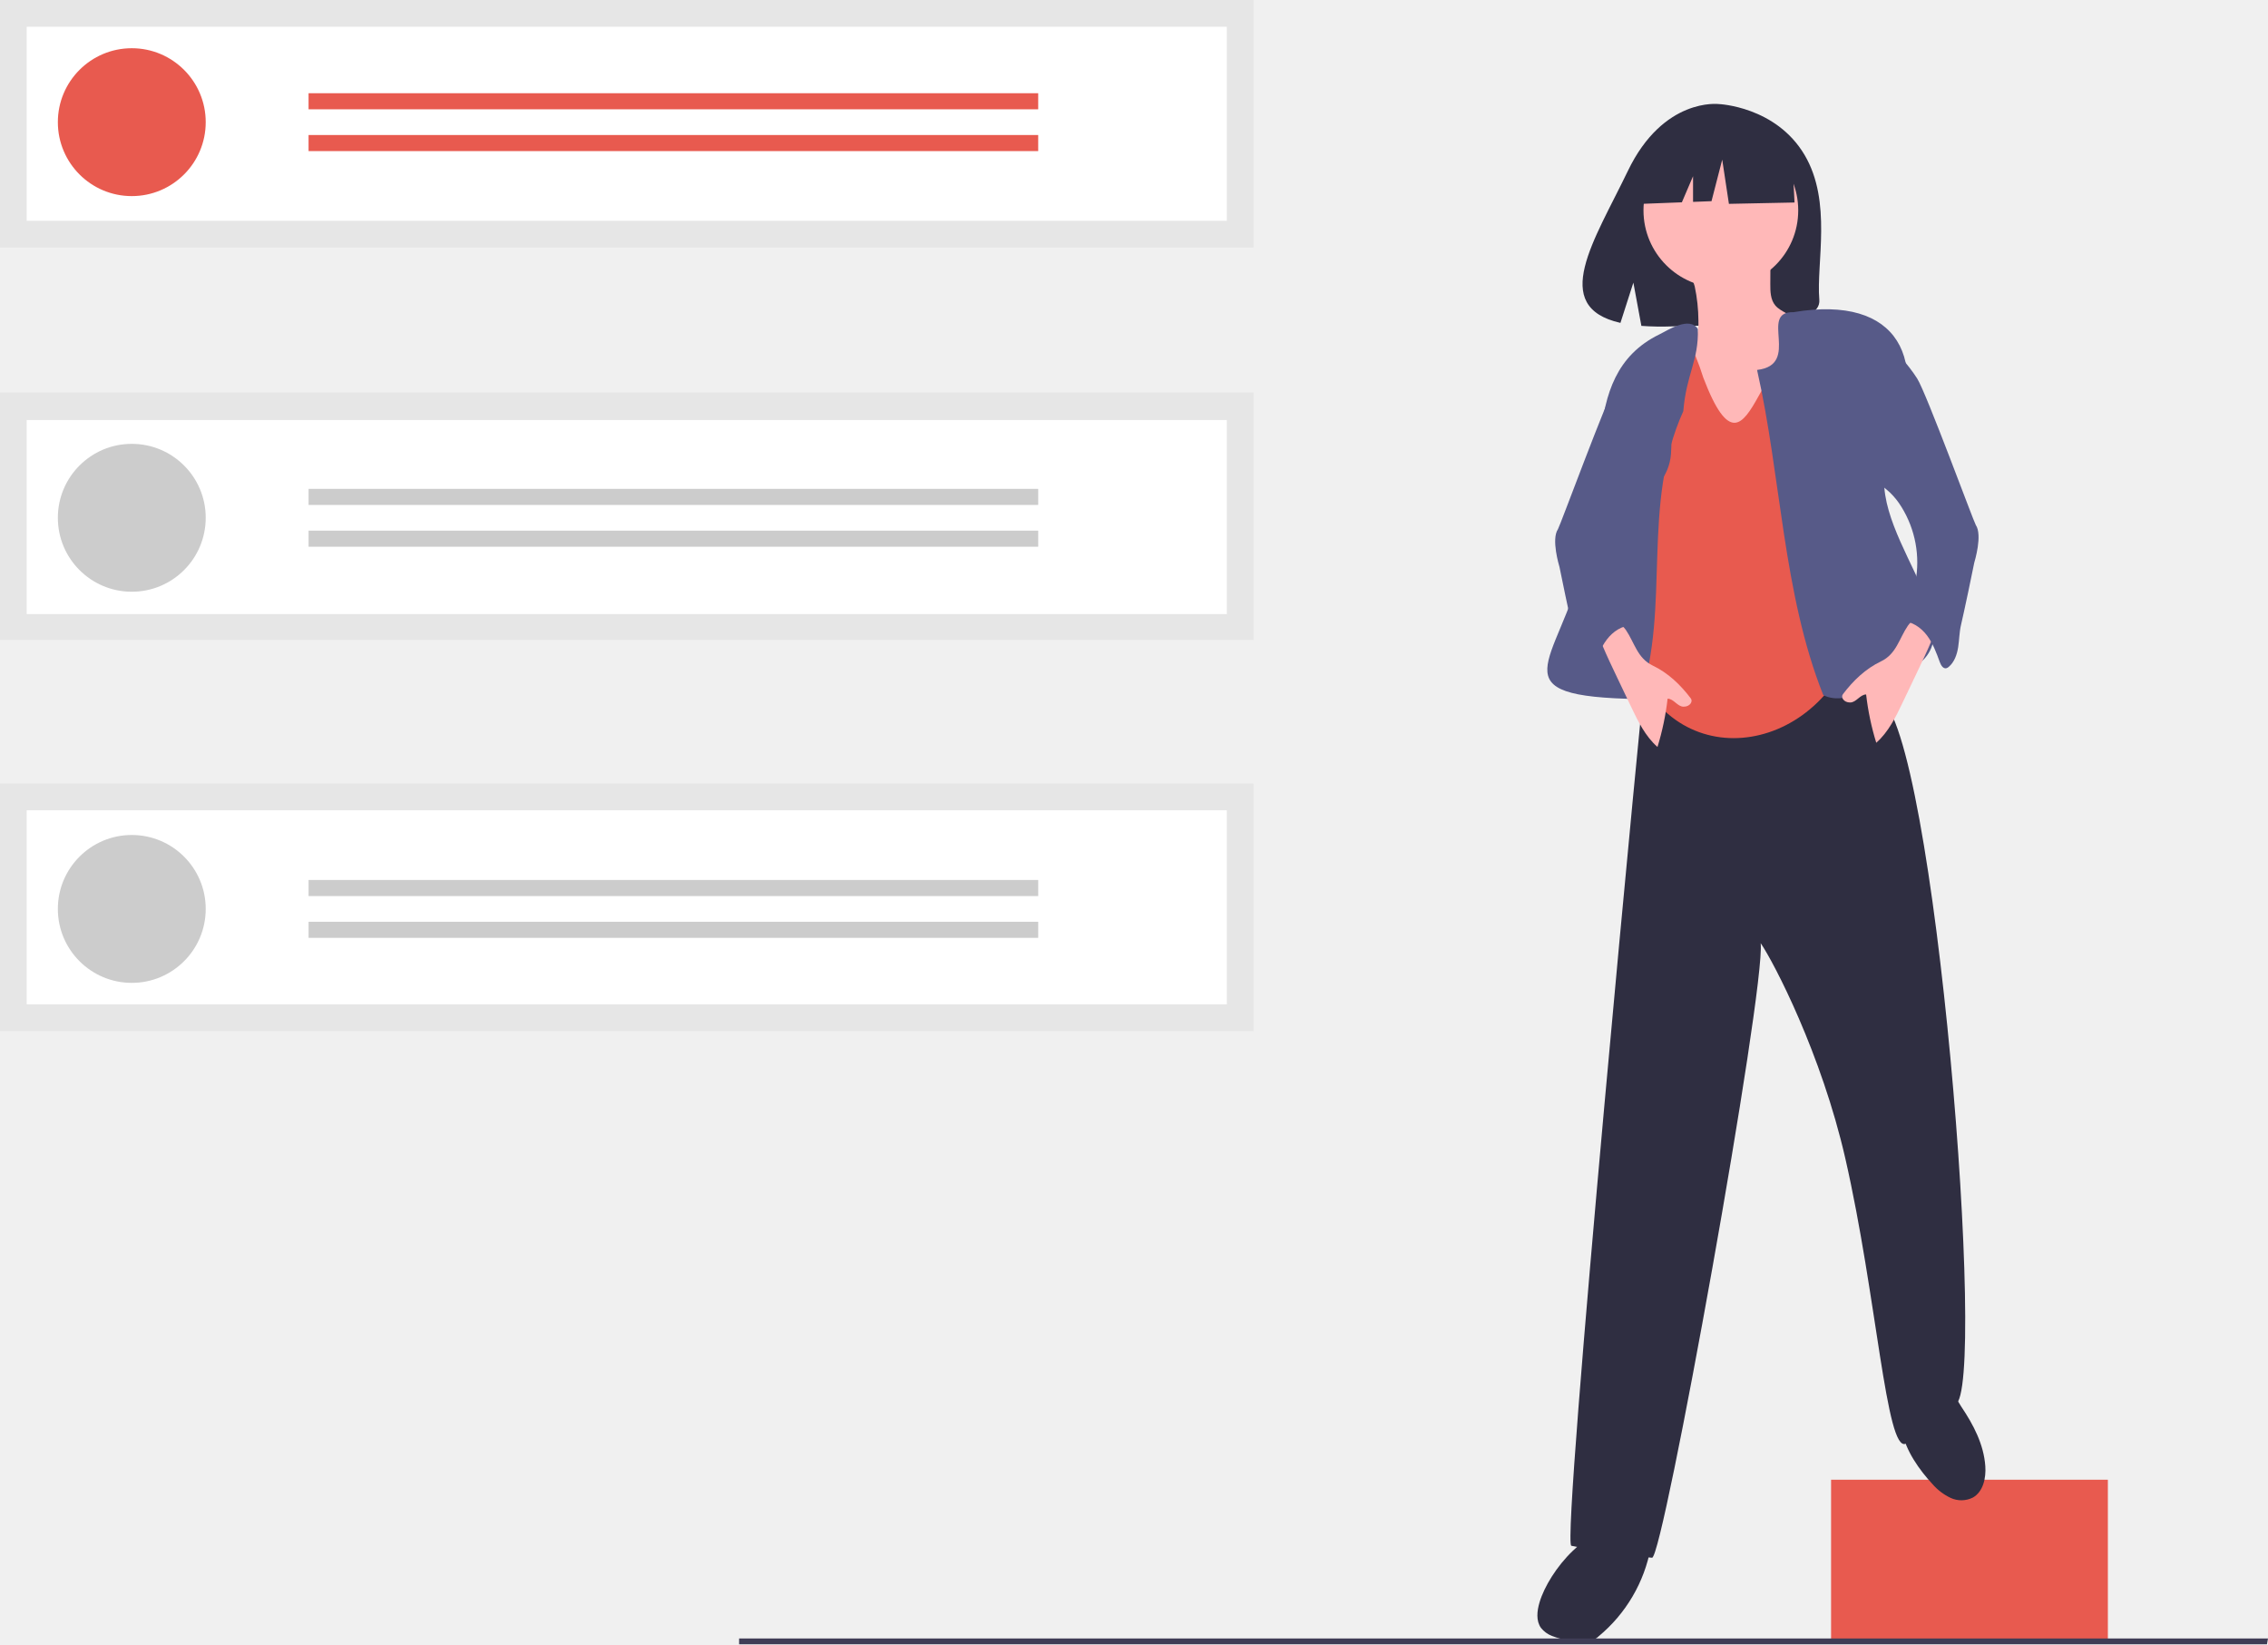
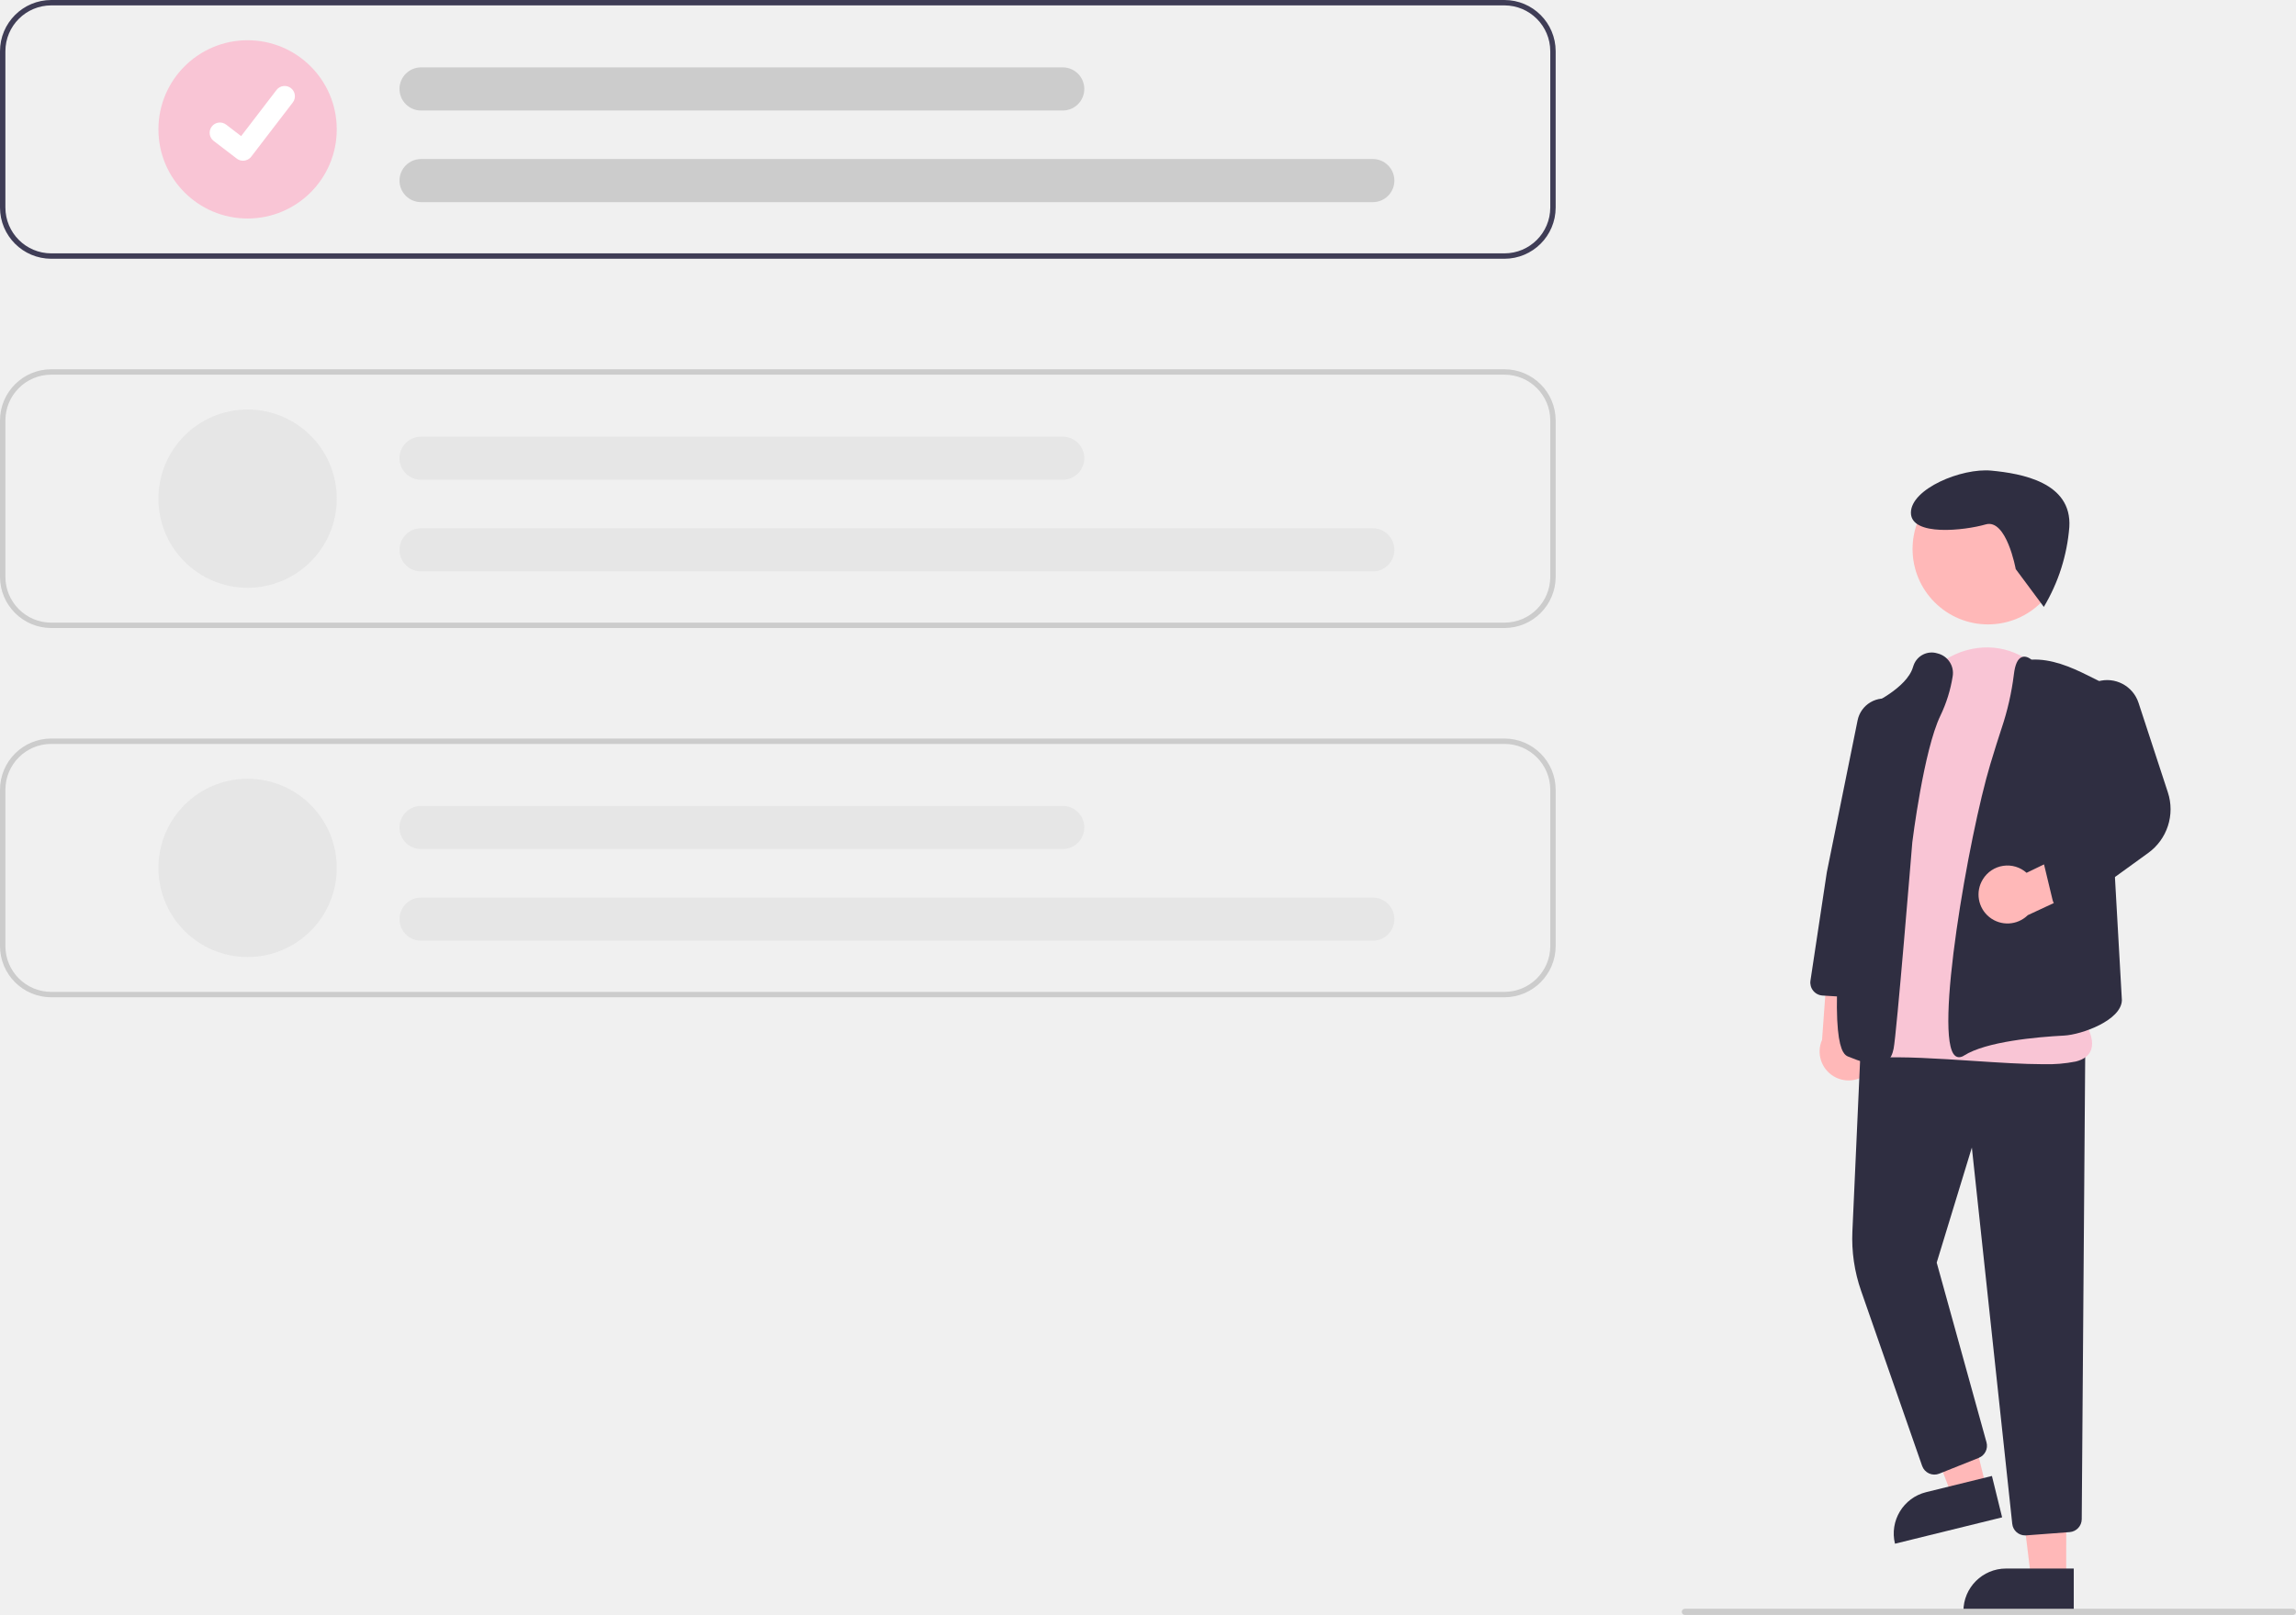
- <svg xmlns="http://www.w3.org/2000/svg" id="add4e892-dc7d-463c-9a79-cd157cb9a3cb" data-name="Layer 1" width="852.182" height="617.73" viewBox="0 0 852.182 617.73">
-   <rect x="688.013" y="555.912" width="104" height="60" fill="#e85a4f" />
-   <path d="M752.362,743.166c-.933,3.175-1.366,6.878.572,9.561a9.656,9.656,0,0,0,4.086,2.993,29.112,29.112,0,0,0,12.985,1.905,6.132,6.132,0,0,0,4.593-1.764,56.586,56.586,0,0,0,19.575-33.393,3.166,3.166,0,0,0-.104-2.049,3.247,3.247,0,0,0-1.364-1.156,30.653,30.653,0,0,0-7.311-3.338C771.317,712.29,755.85,731.297,752.362,743.166Z" transform="translate(-173.909 -141.1352)" fill="#2f2e41" />
-   <path d="M900.004,698.668a20.732,20.732,0,0,0,6.844,5.212,9.608,9.608,0,0,0,8.364-.142c3.873-2.205,4.97-7.328,4.661-11.774-.572-8.223-4.5-15.633-9.014-22.351-1.428-2.125-4.59-8.451-7.365-8.529-1.318-.037-6.248,4.742-7.587,5.652-4.894,3.323-8.283,5.701-7.265,12.08C889.778,685.93,895.216,693.545,900.004,698.668Z" transform="translate(-173.909 -141.1352)" fill="#2f2e41" />
-   <path d="M857.099,358.558c-20.833-1.615-40.732-1.017-61.602-2.088-1.753-.09-.908,19.986-2.725,30.888-.934,5.603-32.348,333.837-28.449,334.502a259.062,259.062,0,0,0,30.331,4.492c4.134.364,42.663-213.506,40.817-230.887,5.045,7.399,22.812,41.559,31.796,80.854,11.854,51.846,15.343,110.489,22.712,107.199a44.138,44.138,0,0,1,18.611-14.72c12.178-4.53-7.558-253.924-28.41-265.389-.257-7.299-.524-14.778-3.275-21.544C873.023,372.322,865.368,364.702,857.099,358.558Z" transform="translate(-173.909 -141.1352)" fill="#2f2e41" />
-   <polygon points="851.787 617.73 277.706 617.73 277.706 615.548 852.182 615.548 851.787 617.73" fill="#3f3d56" />
-   <rect y="294.368" width="471.013" height="92.995" fill="#e6e6e6" />
-   <rect y="147.426" width="471.013" height="92.995" fill="#e6e6e6" />
-   <rect width="471.013" height="92.995" fill="#e6e6e6" />
-   <path d="M183.95,224.089H634.881V151.176H183.95Z" transform="translate(-173.909 -141.1352)" fill="#fff" />
-   <path d="M183.95,371.839H634.881v-72.912H183.95Z" transform="translate(-173.909 -141.1352)" fill="#fff" />
-   <path d="M183.95,518.457H634.881V445.545H183.95Z" transform="translate(-173.909 -141.1352)" fill="#fff" />
-   <circle cx="49.517" cy="45.894" r="27.778" fill="#e85a4f" />
-   <rect x="115.942" y="35.024" width="274.154" height="6.039" fill="#e85a4f" />
-   <rect x="115.942" y="50.724" width="274.154" height="6.039" fill="#e85a4f" />
-   <circle cx="49.517" cy="194.527" r="27.778" fill="#ccc" />
-   <rect x="115.942" y="183.658" width="274.154" height="6.039" fill="#ccc" />
-   <rect x="115.942" y="199.358" width="274.154" height="6.039" fill="#ccc" />
-   <circle cx="49.517" cy="341.47" r="27.778" fill="#ccc" />
-   <rect x="115.942" y="330.6" width="274.154" height="6.039" fill="#ccc" />
-   <rect x="115.942" y="346.301" width="274.154" height="6.039" fill="#ccc" />
-   <path d="M851.966,199.351c-10.813-18.27-32.204-19.121-32.204-19.121s-20.845-2.666-34.217,25.16c-12.464,25.935-29.665,50.976-2.769,57.048l4.858-15.121L790.642,263.563a105.236,105.236,0,0,0,11.508.197c28.803-.93,56.234.272,55.351-10.064C856.327,239.955,862.369,216.93,851.966,199.351Z" transform="translate(-173.909 -141.1352)" fill="#2f2e41" />
-   <path d="M812.077,261.598c.052,2.056.037,4.225-.985,6.011-2.026,3.539-6.971,4.069-9.946,6.859-3.128,2.934-3.482,7.695-3.631,11.98-.156,4.481-.288,9.109,1.347,13.284a32.293,32.293,0,0,0,3.773,6.482q2.724,3.927,5.499,7.819a33.759,33.759,0,0,0,3.293,4.132c3.313,3.374,7.857,5.242,12.394,6.575,2.931.861,6.096,1.532,9.005.596a17.24,17.24,0,0,0,5.237-3.22,28.061,28.061,0,0,0,5.927-5.745c2.442-3.543,3.118-7.978,3.625-12.251a264.363,264.363,0,0,0,1.743-38.084,9.334,9.334,0,0,0-.727-4.046c-1.506-2.941-5.541-3.569-7.666-6.099-1.817-2.163-1.892-5.25-1.876-8.075l.039-7.192a3.013,3.013,0,0,0-.35-1.752,2.969,2.969,0,0,0-2.063-.963,69.55,69.55,0,0,0-13.531-.905c-3.672.112-10.718-.195-13.893,1.85-2.882,1.856.726,6.984,1.394,9.864A64.262,64.262,0,0,1,812.077,261.598Z" transform="translate(-173.909 -141.1352)" fill="#ffb8b8" />
-   <circle cx="646.597" cy="79.041" r="29.071" fill="#ffb8b8" />
-   <path d="M813.922,283.047c-15.004-47.548-22.909,19.237-32.369,37.472.088,12.573.429,47.347,3.369,60.528,11.423,51.202,67.99,47.182,85,4,9.061-23.003-11.04-80.012-10.359-106.612C834.653,253.194,833.116,333.272,813.922,283.047Z" transform="translate(-173.909 -141.1352)" fill="#e85a4f" />
-   <path d="M797.452,266.738c-32.511,15.802-17.001,58.255-28.785,86.039-9.412,38.119-33.348,50.105,21.38,50.993,11.792-34.842.274-72.689,16.352-108.167,1.107-13.895,5.873-19.121,5.451-30.888C808.697,259.831,800.53,265.225,797.452,266.738Z" transform="translate(-173.909 -141.1352)" fill="#575a88" />
-   <polygon points="673.276 56.455 652.142 45.384 622.957 49.913 616.919 76.583 631.95 76.004 636.149 66.206 636.149 75.842 643.084 75.576 647.111 59.977 649.626 76.583 674.283 76.079 673.276 56.455" fill="#2f2e41" />
-   <path d="M834.113,280.12c16.733-1.953.419-22.049,13.701-21.707,39.771-6.689,51.669,17.944,36.544,52.324-13.865,27.538,35.18,66.222,7.781,81.63-9.724,3.569-23.647,14.797-33.151,9.909C843.732,363.928,843.18,320.113,834.113,280.12Z" transform="translate(-173.909 -141.1352)" fill="#575a88" />
-   <path d="M880.688,389.595c-5.826,2.786-10.435,7.217-14.335,12.365-.826,1.09.282,3.122,2.756,3.089,2.302-.031,3.677-2.983,5.98-3.014a99.973,99.973,0,0,0,3.806,18.145c4.593-4.033,7.343-9.711,9.974-15.228l5.201-10.905c1.91-4.004,3.82-8.009,5.541-12.097a8.728,8.728,0,0,0,.853-3.049c.227-7.035-6.71-7.078-9.701-2.675C887.49,381.042,886.471,386.829,880.688,389.595Z" transform="translate(-173.909 -141.1352)" fill="#ffb8b8" />
-   <path d="M881.884,268.643c4.447,4.621,8.926,9.281,12.378,14.686s21.31,54.014,22.034,55.045c2.578,3.805-.433,13.64-.585,14.204-.298,1.766-4.024,19.403-4.957,23.298-.653,2.725-.645,5.563-1.072,8.333s-1.389,5.618-3.523,7.435a2.207,2.207,0,0,1-.97.543c-1.183.231-1.989-1.138-2.404-2.27-1.29-3.526-2.592-7.12-4.866-10.106s-5.721-5.326-9.475-5.315a5.055,5.055,0,0,1,.368-4.613c.752-1.419,1.855-2.621,2.685-3.996a18.389,18.389,0,0,0,2.112-6.036,39.606,39.606,0,0,0-5.229-28.25,27.052,27.052,0,0,0-4.364-5.455c-1.833-1.718-3.978-3.099-5.67-4.955a19.373,19.373,0,0,1-4.512-10.947,57.721,57.721,0,0,1,.318-12.01c.761-7.901,1.739-15.813,2.868-23.67a8.828,8.828,0,0,1,.783-2.956C878.689,269.954,880.187,269.44,881.884,268.643Z" transform="translate(-173.909 -141.1352)" fill="#575a88" />
-   <path d="M784.824,377.805c-2.991-4.403-9.928-4.36-9.701,2.675a8.728,8.728,0,0,0,.853,3.049c1.721,4.088,3.632,8.094,5.541,12.097l5.201,10.905c2.631,5.517,5.381,11.194,9.974,15.228a99.973,99.973,0,0,0,3.806-18.145c2.302.031,3.677,2.983,5.98,3.014,2.474.033,3.582-1.999,2.756-3.089-3.9-5.148-8.509-9.579-14.335-12.365C789.115,388.408,788.096,382.62,784.824,377.805Z" transform="translate(-173.909 -141.1352)" fill="#ffb8b8" />
-   <path d="M797.784,273.186a8.828,8.828,0,0,1,.783,2.956c1.129,7.857,2.107,15.769,2.868,23.67a57.72,57.72,0,0,1,.318,12.01,19.373,19.373,0,0,1-4.512,10.947c-1.692,1.857-3.837,3.238-5.67,4.955a27.052,27.052,0,0,0-4.364,5.455,39.606,39.606,0,0,0-5.229,28.25,18.389,18.389,0,0,0,2.112,6.036c.83,1.375,1.932,2.577,2.685,3.996a5.055,5.055,0,0,1,.368,4.613c-3.754-.011-7.201,2.328-9.475,5.315s-3.576,6.581-4.866,10.106c-.414,1.132-1.22,2.501-2.404,2.27a2.207,2.207,0,0,1-.97-.543c-2.133-1.817-3.095-4.666-3.523-7.435s-.419-5.607-1.072-8.333c-.933-3.895-4.659-21.531-4.957-23.298-.152-.563-3.164-10.399-.585-14.204.724-1.031,18.581-49.64,22.034-55.045s7.931-10.065,12.378-14.686C795.399,271.019,796.898,271.533,797.784,273.186Z" transform="translate(-173.909 -141.1352)" fill="#575a88" />
+ <svg xmlns="http://www.w3.org/2000/svg" width="747.62" height="526" viewBox="0 0 747.62 526">
+   <g id="Group_33" data-name="Group 33" transform="translate(-227 -187)">
+     <path id="Path_498-2794" data-name="Path 498" d="M835.627,535.188a9.377,9.377,0,0,0-3.1-14.04l1.853-21.348-12.7-4.29-2.194,30.184a9.428,9.428,0,0,0,16.138,9.495Z" transform="translate(0.81)" fill="#ffb8b8" />
+     <path id="Path_499-2795" data-name="Path 499" d="M672.8,514.162H661.373l-5.437-44.1h16.873Z" transform="translate(227 187)" fill="#ffb8b8" />
+     <path id="Path_500-2796" data-name="Path 500" d="M653.207,510.894h22.048v13.882h-35.93a13.882,13.882,0,0,1,13.882-13.882Z" transform="translate(227 187)" fill="#2f2e41" />
+     <path id="Path_501-2797" data-name="Path 501" d="M646.855,484.9l-11.1,2.728-15.806-41.523,16.385-4.027Z" transform="translate(227 187)" fill="#ffb8b8" />
+     <path id="Path_502-2798" data-name="Path 502" d="M854.772,672.232H876.82v13.882H840.89a13.882,13.882,0,0,1,13.882-13.882Z" transform="matrix(0.971, -0.239, 0.239, 0.971, -136.446, 224.563)" fill="#2f2e41" />
+     <path id="Path_503-2799" data-name="Path 503" d="M885.615,687.1a4.21,4.21,0,0,1-4.2-3.779L868.263,560.771l-11.447,37.476,16.213,58.533a4.225,4.225,0,0,1-2.505,5.056l-12.89,5.156a4.23,4.23,0,0,1-5.565-2.536L832.2,607.448a51.611,51.611,0,0,1-2.835-19.395l2.773-61.523,73.043,3.093-1.14,152.215a4.254,4.254,0,0,1-3.912,4.186l-14.185,1.069Q885.778,687.1,885.615,687.1Z" transform="translate(0.81)" fill="#2f2e41" />
+     <circle id="Ellipse_83" data-name="Ellipse 83" cx="24.561" cy="24.561" r="24.561" transform="translate(849.767 341.252)" fill="#ffb8b8" />
+     <path id="Path_504-2800" data-name="Path 504" d="M891.58,533.625c-6.468,0-14.5-.529-22.817-1.076-11.36-.748-23.106-1.521-31.875-1.013a6.966,6.966,0,0,1-6.232-2.714c-9.039-11.574,4.9-56.708,5.5-58.623L847.5,419.731l.488.11-.488-.11c2.5-11.1,10.471-19.288,20.813-21.368,9.68-1.944,19.043,1.931,25.048,10.375q.478.672.955,1.379c19.552,28.957,8.493,100.9,7.752,105.539,1.033,1.237,6.618,8.232,5.083,13.091-.625,1.977-2.321,3.324-5.042,4a47.006,47.006,0,0,1-10.532.875Z" transform="translate(0.81)" fill="#f9c5d5" />
+     <path id="Path_505-2801" data-name="Path 505" d="M837.284,533.647c-2.225,0-5.226-.821-9.272-2.5-1.739-.724-7.031-2.925-.606-59.072,3.156-27.58,7.677-54.968,7.722-55.241l.043-.264.244-.11c.116-.053,11.662-5.345,13.67-12.146q.1-.353.234-.685a6.244,6.244,0,0,1,7.754-3.808,6.561,6.561,0,0,1,4.942,7.488,46.021,46.021,0,0,1-3.991,12.792c-5.433,11.21-9.114,40.928-9.15,41.227-.208,2.538-5.138,62.672-6.088,67.235-.332,1.594-.942,3.544-2.733,4.49a5.842,5.842,0,0,1-2.767.6Z" transform="translate(0.81)" fill="#2f2e41" />
+     <path id="Path_506-2802" data-name="Path 506" d="M864.115,531.343a2.018,2.018,0,0,1-1.239-.425c-7.226-5.491,4.468-72.051,11.4-95.016,1.389-4.6,2.625-8.537,3.676-11.706h0a89.255,89.255,0,0,0,3.989-17.506c.382-3.226,1.211-5.068,2.537-5.633.921-.393,2-.126,3.22.793,6.407-.316,12.632,2.3,18.4,5.181l5.192,2.59,5.826,103.149c-.165,6.583-13.141,11.23-18.8,11.527-9.089.477-25.41,1.957-32.6,6.509a3.005,3.005,0,0,1-1.6.536Z" transform="translate(0.81)" fill="#2f2e41" />
+     <path id="Path_507-2803" data-name="Path 507" d="M831.659,511.989c-.086,0-.172,0-.259-.008l-11.768-.724a4.229,4.229,0,0,1-3.923-4.853l5.325-35.279,10.024-49.5a8.879,8.879,0,0,1,11.362-6.709h0a8.928,8.928,0,0,1,6.108,9.879l-7.964,49.6-4.715,33.947a4.251,4.251,0,0,1-4.191,3.647Z" transform="translate(0.81)" fill="#2f2e41" />
+     <path id="Path_508-2804" data-name="Path 508" d="M871.86,473.374a9.377,9.377,0,0,1,14.225-2.093l19.295-9.32,8.524,10.344-27.433,12.779a9.428,9.428,0,0,1-14.611-11.71Z" transform="translate(0.81)" fill="#ffb8b8" />
+     <path id="Path_509-2805" data-name="Path 509" d="M898.664,483.383a4.232,4.232,0,0,1-4.114-3.241l-2.8-11.65a4.211,4.211,0,0,1,1.94-4.619l16.9-10.116-8.64-31.634a10.753,10.753,0,0,1,20.593-6.181l9.539,29.125a17.576,17.576,0,0,1-6.421,19.773L901.141,482.58A4.224,4.224,0,0,1,898.664,483.383Z" transform="translate(0.81)" fill="#2f2e41" />
+     <path id="Path_511-2806" data-name="Path 511" d="M716.064,187H242.87a16.7,16.7,0,0,0-16.68,16.68V254.6a16.7,16.7,0,0,0,16.68,16.68H716.064a16.7,16.7,0,0,0,16.68-16.68V203.68A16.7,16.7,0,0,0,716.064,187Zm14.924,67.6a14.946,14.946,0,0,1-14.924,14.924H242.87A14.946,14.946,0,0,1,227.946,254.6V203.68a14.946,14.946,0,0,1,14.924-14.924H716.064a14.946,14.946,0,0,1,14.924,14.924Z" transform="translate(0.81)" fill="#3f3d56" />
+     <path id="Path_512-2807" data-name="Path 512" d="M716.064,391.553H242.87a16.7,16.7,0,0,1-16.68-16.68V323.954a16.7,16.7,0,0,1,16.68-16.68H716.064a16.7,16.7,0,0,1,16.68,16.68v50.919a16.7,16.7,0,0,1-16.68,16.68ZM242.87,309.03a14.941,14.941,0,0,0-14.924,14.924v50.919A14.941,14.941,0,0,0,242.87,389.8H716.064a14.941,14.941,0,0,0,14.925-14.924V323.954a14.941,14.941,0,0,0-14.924-14.924Z" transform="translate(0.81)" fill="#ccc" />
+     <path id="Path_513-2808" data-name="Path 513" d="M716.064,511.827H242.87a16.7,16.7,0,0,1-16.68-16.68V444.228a16.7,16.7,0,0,1,16.68-16.68H716.064a16.7,16.7,0,0,1,16.68,16.68v50.919a16.7,16.7,0,0,1-16.68,16.68ZM242.87,429.3a14.941,14.941,0,0,0-14.924,14.924v50.919a14.941,14.941,0,0,0,14.924,14.925H716.064a14.941,14.941,0,0,0,14.925-14.924V444.228A14.941,14.941,0,0,0,716.064,429.3Z" transform="translate(0.81)" fill="#ccc" />
+     <path id="Path_514-2809" data-name="Path 514" d="M306.809,258.172a29.032,29.032,0,1,1,29.032-29.032,29.032,29.032,0,0,1-29.032,29.032Z" transform="translate(0.81)" fill="#f9c5d5" />
+     <path id="Path_515-2810" data-name="Path 515" d="M673.2,252.843h-309.9a7.023,7.023,0,0,1,0-14.047H673.2a7.023,7.023,0,0,1,0,14.047Z" transform="translate(0.81)" fill="#ccc" />
+     <path id="Path_516-2811" data-name="Path 516" d="M572.235,222.994H363.293a7.023,7.023,0,1,1,0-14.047H572.235a7.023,7.023,0,0,1,0,14.047Z" transform="translate(0.81)" fill="#ccc" />
+     <path id="Path_517-2812" data-name="Path 517" d="M306.809,378.445a29.032,29.032,0,1,1,29.032-29.032,29.032,29.032,0,0,1-29.032,29.032Z" transform="translate(0.81)" fill="#e6e6e6" />
+     <path id="Path_518-2813" data-name="Path 518" d="M673.2,373.117h-309.9a7.023,7.023,0,1,1,0-14.047H673.2a7.023,7.023,0,0,1,0,14.047Z" transform="translate(0.81)" fill="#e6e6e6" />
+     <path id="Path_519-2814" data-name="Path 519" d="M572.235,343.268H363.293a7.023,7.023,0,1,1,0-14.047H572.235a7.023,7.023,0,0,1,0,14.047Z" transform="translate(0.81)" fill="#e6e6e6" />
+     <path id="Path_520-2815" data-name="Path 520" d="M306.809,498.719a29.032,29.032,0,1,1,29.032-29.032,29.032,29.032,0,0,1-29.032,29.032Z" transform="translate(0.81)" fill="#e6e6e6" />
+     <path id="Path_521-2816" data-name="Path 521" d="M673.2,493.391h-309.9a7.023,7.023,0,1,1,0-14.047H673.2a7.023,7.023,0,1,1,0,14.047Z" transform="translate(0.81)" fill="#e6e6e6" />
+     <path id="Path_522-2817" data-name="Path 522" d="M572.235,463.542H363.293a7.023,7.023,0,1,1,0-14.047H572.235a7.023,7.023,0,0,1,0,14.047Z" transform="translate(0.81)" fill="#e6e6e6" />
+     <path id="Path_395-2818" data-name="Path 395" d="M305.327,239.352a3.321,3.321,0,0,1-2-.664l-.036-.027-7.525-5.756a3.344,3.344,0,1,1,4.069-5.308l4.874,3.738,11.517-15.026a3.343,3.343,0,0,1,4.686-.619h0l-.071.1.073-.1a3.347,3.347,0,0,1,.618,4.687l-13.547,17.666a3.345,3.345,0,0,1-2.66,1.3Z" transform="translate(0.81)" fill="#fff" />
+     <path id="Path_523-2819" data-name="Path 523" d="M972.81,713h-198a1,1,0,0,1,0-2h198a1,1,0,0,1,0,2Z" transform="translate(0.81)" fill="#ccc" />
+     <path id="Path_561-2820" data-name="Path 561" d="M782.606,412.94s-9.448-13.874-14.855-9.306-20.567,13.529-23.761,6.436,9.082-20.086,18.347-23.193,25.534-7.235,30.637,6.463a59.9,59.9,0,0,1,2.994,27.124Z" transform="matrix(0.914, 0.407, -0.407, 0.914, 336.122, -323.588)" fill="#2f2e41" />
+   </g>
</svg>
